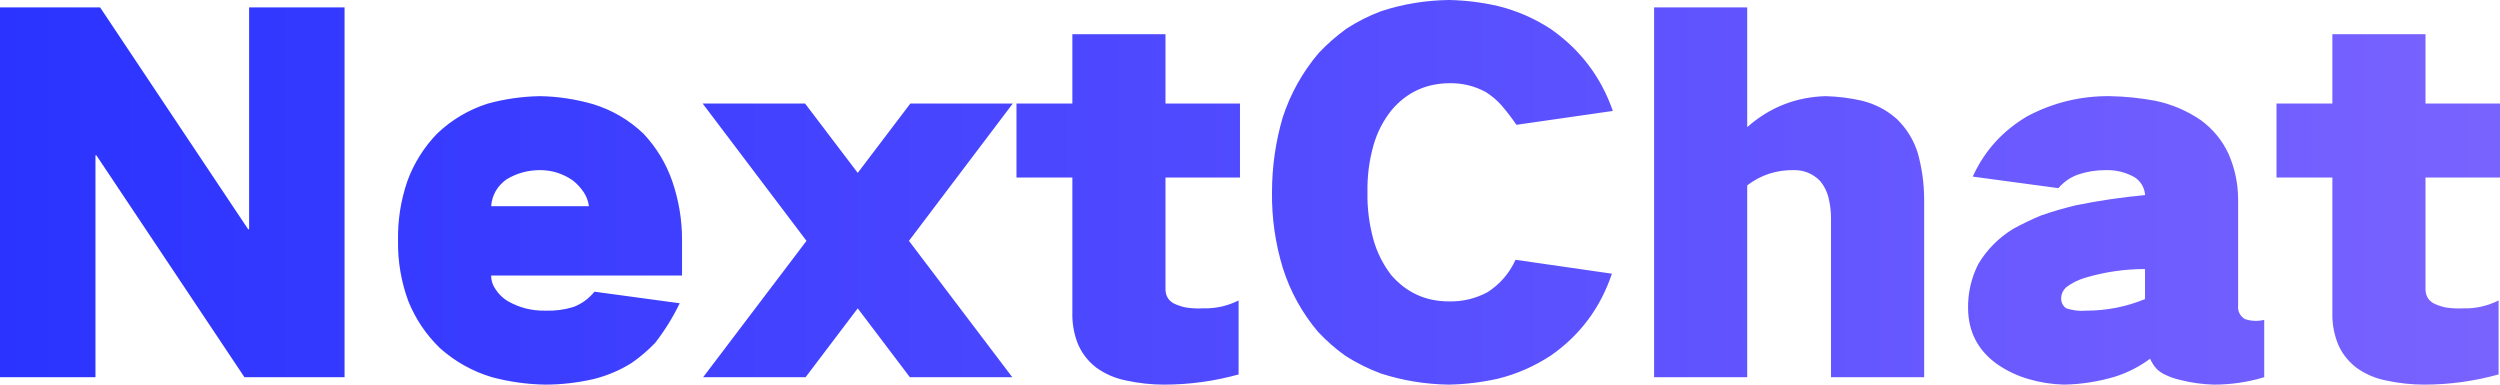
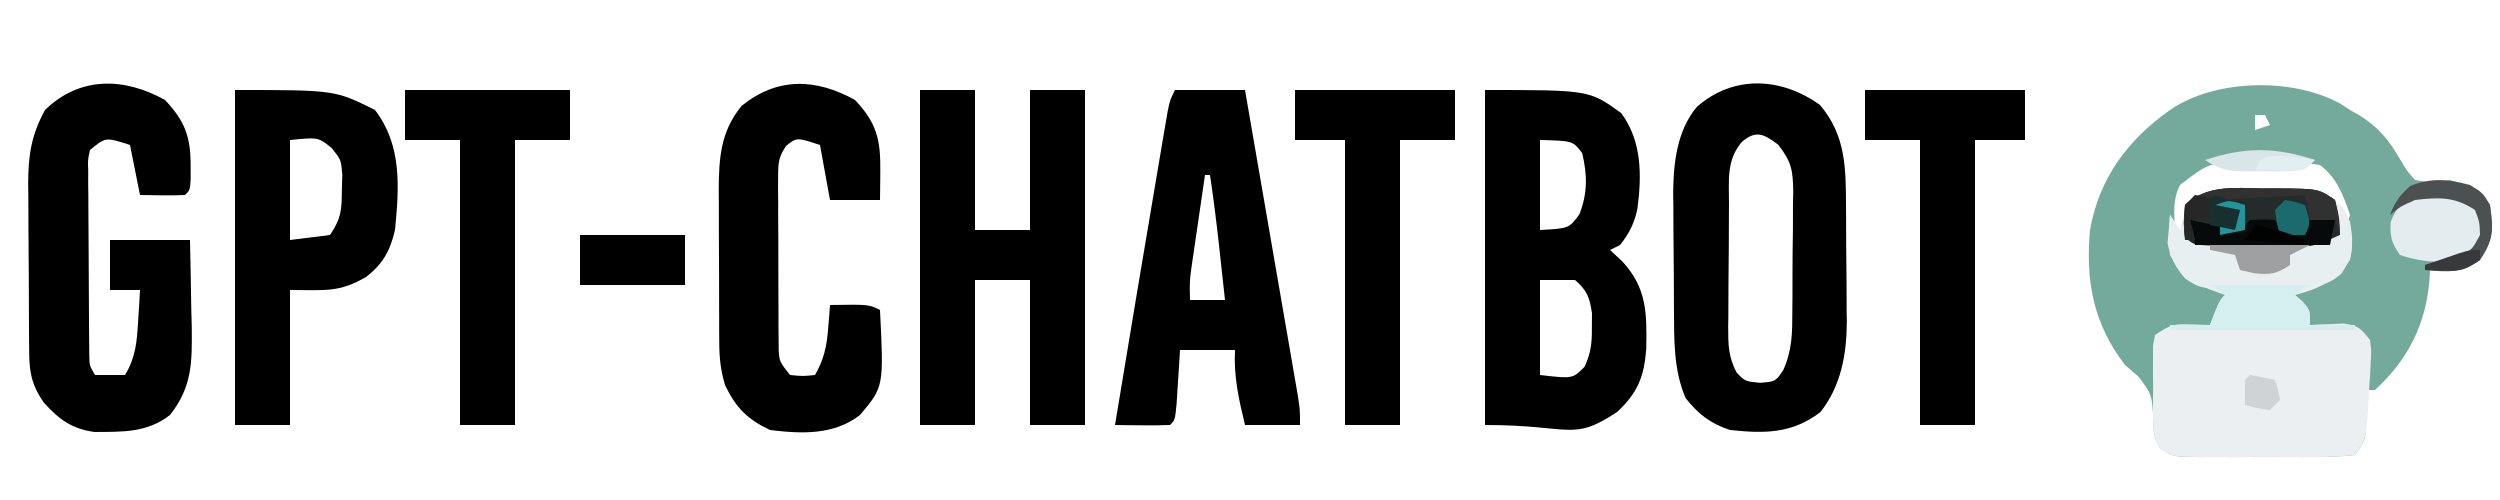
- <svg xmlns="http://www.w3.org/2000/svg" width="130" height="20" viewBox="0 0 130 20" fill="none">
-   <path fill-rule="evenodd" clip-rule="evenodd" d="M66.701 6.106C66.33 7.372 66.144 8.67 66.144 10C66.128 11.33 66.314 12.636 66.701 13.918C67.089 15.152 67.702 16.266 68.541 17.259C68.977 17.724 69.453 18.141 69.97 18.509C70.551 18.878 71.164 19.183 71.81 19.423C72.956 19.792 74.135 19.984 75.345 20C76.201 19.984 77.056 19.88 77.912 19.687C78.88 19.447 79.792 19.046 80.648 18.485C82.165 17.428 83.222 16.009 83.82 14.231L78.808 13.509C78.485 14.215 78 14.776 77.355 15.192C76.725 15.529 76.055 15.689 75.345 15.673C74.135 15.673 73.134 15.216 72.343 14.303C71.923 13.758 71.616 13.149 71.423 12.476C71.197 11.659 71.092 10.833 71.108 10C71.092 9.167 71.197 8.349 71.423 7.548C71.616 6.875 71.931 6.266 72.367 5.721C73.142 4.808 74.135 4.343 75.345 4.327C76.023 4.311 76.661 4.463 77.258 4.784C77.565 4.976 77.839 5.208 78.081 5.481C78.356 5.801 78.614 6.138 78.856 6.49L83.868 5.769C83.255 4.006 82.181 2.588 80.648 1.514C79.792 0.954 78.872 0.553 77.887 0.312C77.048 0.12 76.201 0.016 75.345 0C74.135 0.016 72.964 0.208 71.834 0.577C71.189 0.817 70.583 1.122 70.018 1.49C69.486 1.875 69.001 2.3 68.566 2.764C67.726 3.758 67.105 4.872 66.701 6.106ZM86.013 0.385H90.855V6.611C92.017 5.585 93.373 5.048 94.923 5C95.569 5.016 96.206 5.096 96.836 5.24C97.53 5.417 98.135 5.737 98.652 6.202C99.152 6.699 99.507 7.276 99.717 7.933C99.943 8.734 100.056 9.551 100.056 10.385V19.615H95.213V11.346C95.213 10.977 95.165 10.601 95.068 10.216C94.987 9.928 94.85 9.663 94.657 9.423C94.285 9.038 93.833 8.846 93.301 8.846C92.381 8.83 91.565 9.095 90.855 9.639V19.615H86.013V0.385ZM121.283 5.385H118.378V9.231H121.283V16.226C121.267 16.755 121.348 17.267 121.526 17.764C121.719 18.293 122.05 18.742 122.518 19.11C122.986 19.447 123.503 19.671 124.068 19.784C124.73 19.928 125.392 20 126.053 20C127.361 20 128.652 19.824 129.927 19.471V15.625C129.346 15.913 128.733 16.05 128.087 16.034C127.781 16.05 127.474 16.034 127.167 15.986C126.941 15.937 126.731 15.865 126.538 15.769C126.263 15.609 126.126 15.361 126.126 15.024V9.231H130V5.385H126.126V1.779H121.283V5.385ZM107.449 16.034C107.255 15.905 107.167 15.713 107.183 15.457C107.199 15.264 107.28 15.096 107.425 14.952C107.715 14.728 108.046 14.559 108.418 14.447C109.434 14.143 110.476 13.99 111.541 13.99V15.553C110.556 15.954 109.539 16.154 108.49 16.154C108.135 16.186 107.788 16.146 107.449 16.034ZM102.873 13.726C102.502 14.463 102.324 15.24 102.34 16.058C102.356 17.244 102.841 18.189 103.793 18.894C104.309 19.263 104.874 19.535 105.488 19.712C106.085 19.888 106.698 19.984 107.328 20C108.216 19.984 109.095 19.848 109.967 19.591C110.629 19.383 111.242 19.07 111.807 18.654C111.888 18.846 112.001 19.022 112.146 19.183C112.259 19.295 112.396 19.391 112.558 19.471C112.816 19.599 113.091 19.695 113.381 19.76C113.946 19.904 114.527 19.984 115.124 20C116.012 20 116.884 19.872 117.739 19.615V16.635C117.384 16.715 117.045 16.699 116.722 16.587C116.464 16.41 116.351 16.17 116.383 15.865V10.385C116.383 9.551 116.214 8.75 115.875 7.981C115.552 7.292 115.076 6.715 114.446 6.25C113.72 5.753 112.929 5.417 112.074 5.24C111.299 5.096 110.516 5.016 109.725 5C108.208 4.984 106.779 5.329 105.439 6.034C104.148 6.787 103.196 7.837 102.582 9.183L107.037 9.784C107.312 9.463 107.643 9.231 108.03 9.087C108.498 8.926 108.982 8.846 109.483 8.846C110.016 8.83 110.516 8.95 110.984 9.207C111.307 9.415 111.493 9.712 111.541 10.096V10.144C110.33 10.257 109.136 10.433 107.957 10.673C107.344 10.817 106.739 10.994 106.142 11.202C105.641 11.41 105.157 11.643 104.689 11.899C103.93 12.364 103.325 12.973 102.873 13.726ZM52.857 5.385H55.763V1.779H60.605V5.385H64.479V9.231H60.605V15.024C60.605 15.361 60.742 15.609 61.017 15.769C61.211 15.865 61.42 15.937 61.646 15.986C61.953 16.034 62.26 16.05 62.566 16.034C63.212 16.05 63.826 15.913 64.407 15.625V19.471C63.132 19.824 61.84 20 60.533 20C59.871 20 59.209 19.928 58.547 19.784C57.982 19.671 57.466 19.447 56.998 19.11C56.529 18.742 56.199 18.293 56.005 17.764C55.827 17.267 55.747 16.755 55.763 16.226V9.231H52.857V5.385ZM41.865 5.385H36.539L41.938 12.524L36.563 19.615H41.89L44.602 16.034L47.313 19.615H52.64L47.265 12.524L52.664 5.385H47.337L44.602 8.99L41.865 5.385ZM20.697 12.5C20.68 11.442 20.842 10.417 21.181 9.423C21.52 8.494 22.036 7.668 22.73 6.947C23.489 6.226 24.369 5.705 25.37 5.385C26.257 5.144 27.161 5.016 28.081 5C29.001 5.016 29.913 5.152 30.817 5.409C31.818 5.713 32.698 6.226 33.457 6.947C34.135 7.668 34.635 8.494 34.958 9.423C35.297 10.417 35.466 11.426 35.466 12.452V14.327H25.539C25.539 14.583 25.612 14.816 25.757 15.024C25.918 15.28 26.128 15.489 26.387 15.649C27 16.002 27.662 16.17 28.372 16.154C28.872 16.17 29.357 16.106 29.825 15.961C30.244 15.801 30.608 15.537 30.914 15.168L35.345 15.769C34.99 16.506 34.562 17.195 34.062 17.837C33.691 18.221 33.287 18.566 32.851 18.87C32.238 19.255 31.576 19.535 30.866 19.712C30.026 19.904 29.187 20 28.348 20C27.412 19.984 26.491 19.856 25.587 19.615C24.57 19.311 23.667 18.806 22.876 18.101C22.149 17.396 21.601 16.578 21.229 15.649C20.858 14.639 20.68 13.59 20.697 12.5ZM30.624 10.721C30.591 10.465 30.503 10.224 30.357 10C30.196 9.76 30.002 9.551 29.776 9.375C29.26 9.022 28.695 8.846 28.081 8.846C27.452 8.846 26.871 9.006 26.338 9.327C25.854 9.68 25.587 10.144 25.539 10.721H30.624ZM5.206 0.385H0V19.615H4.964V8.077H5.012L12.712 19.615H17.917V0.385H12.954V11.923H12.905L5.206 0.385Z" fill="url(#paint0_linear_454_19662)" />
-   <defs>
-     <linearGradient id="paint0_linear_454_19662" x1="0" y1="10" x2="130.143" y2="10" gradientUnits="userSpaceOnUse">
-       <stop stop-color="#2A33FF" />
-       <stop offset="0.997" stop-color="#7963FF" />
-     </linearGradient>
-   </defs>
+ <svg xmlns="http://www.w3.org/2000/svg" version="1.1" width="500" height="100">
+   <path d="M0 0 C0.598 0.392 1.196 0.784 1.812 1.188 C2.741 1.713 2.741 1.713 3.688 2.25 C7.523 4.631 9.508 7.121 11.812 11 C13.187 13.35 13.187 13.35 14.812 15.188 C18.355 15.771 18.355 15.771 21.812 15.188 C25.173 16.18 27.904 17.174 29.812 20.188 C30.448 25.11 30.58 27.071 27.75 31.188 C24.166 33.628 22.063 33.604 17.812 33.188 C17.787 33.744 17.761 34.301 17.734 34.875 C17.068 43.845 13.509 51.065 6.812 57.188 C6.152 57.188 5.492 57.188 4.812 57.188 C4.836 57.875 4.859 58.562 4.883 59.27 C4.901 60.171 4.919 61.072 4.938 62 C4.961 62.893 4.984 63.787 5.008 64.707 C4.812 67.188 4.812 67.188 2.812 70.188 C0.01 70.492 -2.567 70.608 -5.371 70.586 C-6.182 70.589 -6.994 70.592 -7.83 70.595 C-9.547 70.597 -11.264 70.591 -12.982 70.579 C-15.611 70.563 -18.24 70.578 -20.869 70.598 C-22.536 70.596 -24.204 70.592 -25.871 70.586 C-26.659 70.592 -27.446 70.598 -28.258 70.604 C-33.685 70.534 -33.685 70.534 -36.186 68.807 C-37.553 66.596 -37.523 64.896 -37.562 62.312 C-37.865 58.034 -37.865 58.034 -40.438 54.562 C-41.345 53.779 -42.252 52.995 -43.188 52.188 C-49.527 43.897 -51.093 35.493 -50.188 25.188 C-48.376 14.879 -42.673 7.163 -34.188 1.188 C-25.199 -5.05 -9.51 -5.349 0 0 Z M-17.188 2.188 C-17.188 3.178 -17.188 4.168 -17.188 5.188 C-16.198 4.857 -15.207 4.527 -14.188 4.188 C-14.518 3.527 -14.848 2.868 -15.188 2.188 C-15.848 2.188 -16.508 2.188 -17.188 2.188 Z M-32.188 16.188 C-33.694 19.201 -33.365 21.87 -33.188 25.188 C-32.528 25.848 -31.867 26.508 -31.188 27.188 C-31.105 26.074 -31.023 24.96 -30.938 23.812 C-30.188 20.188 -30.188 20.188 -28.446 18.975 C-25.924 18.095 -23.976 17.944 -21.309 17.957 C-19.927 17.96 -19.927 17.96 -18.518 17.963 C-17.563 17.975 -16.608 17.987 -15.625 18 C-14.667 18.001 -13.708 18.001 -12.721 18.002 C-5.61 18.047 -5.61 18.047 -2.188 19.188 C-1 22.75 -1 22.75 -0.188 26.188 C1.156 24.594 1.156 24.594 1.812 22.188 C0.48 18.191 -0.801 14.789 -4.188 12.188 C-7.948 11.547 -11.754 11.724 -15.562 11.75 C-16.604 11.73 -17.646 11.71 -18.719 11.689 C-26.304 11.668 -26.304 11.668 -32.188 16.188 Z " fill="#74AA9C" transform="translate(468.1875,20.8125)" />
+   <path d="M0 0 C0.917 -0.003 1.833 -0.005 2.777 -0.008 C4.202 0.004 4.202 0.004 5.656 0.016 C6.606 0.008 7.556 0 8.535 -0.008 C9.91 -0.004 9.91 -0.004 11.312 0 C12.146 0.002 12.979 0.005 13.838 0.007 C17.252 0.388 19.409 1.572 21.906 3.891 C23.715 7.327 23.945 10.523 23.156 14.266 C20.08 18.427 17.121 19.995 12.156 21.266 C12.651 21.699 13.146 22.132 13.656 22.578 C15.156 24.266 15.156 24.266 15.156 27.266 C16.079 27.213 16.079 27.213 17.02 27.16 C17.828 27.133 18.636 27.106 19.469 27.078 C20.67 27.026 20.67 27.026 21.895 26.973 C24.737 27.341 25.42 28.023 27.156 30.266 C27.437 32.395 27.437 32.395 27.301 34.828 C27.255 35.707 27.209 36.586 27.162 37.492 C27.098 38.407 27.034 39.323 26.969 40.266 C26.924 41.181 26.88 42.096 26.834 43.039 C26.429 49.856 26.429 49.856 24.156 53.266 C21.354 53.57 18.777 53.686 15.973 53.664 C15.161 53.667 14.35 53.67 13.514 53.673 C11.797 53.675 10.079 53.669 8.362 53.657 C5.732 53.641 3.104 53.657 0.475 53.676 C-1.193 53.674 -2.86 53.67 -4.527 53.664 C-5.709 53.673 -5.709 53.673 -6.914 53.682 C-12.277 53.613 -12.277 53.613 -14.839 52.042 C-16.149 49.727 -16.232 48.106 -16.242 45.449 C-16.246 44.52 -16.25 43.592 -16.254 42.635 C-16.242 41.667 -16.231 40.7 -16.219 39.703 C-16.23 38.732 -16.242 37.761 -16.254 36.76 C-16.25 35.832 -16.246 34.905 -16.242 33.949 C-16.239 33.099 -16.235 32.249 -16.232 31.373 C-16.04 30.33 -16.04 30.33 -15.844 29.266 C-12.755 27.206 -12.134 27.027 -8.656 27.141 C-7.398 27.182 -6.14 27.223 -4.844 27.266 C-4.534 26.461 -4.225 25.657 -3.906 24.828 C-2.844 22.266 -2.844 22.266 -1.844 21.266 C-2.916 20.874 -3.989 20.482 -5.094 20.078 C-8.789 18.459 -10.837 16.877 -12.844 13.266 C-13.157 10.505 -13.033 8.06 -12.844 5.266 C-11.854 6.751 -11.854 6.751 -10.844 8.266 C-10.596 7.317 -10.349 6.368 -10.094 5.391 C-8.844 2.266 -8.844 2.266 -7.068 1.087 C-4.571 0.165 -2.659 0.007 0 0 Z " fill="#EBEFF2" transform="translate(446.8438,37.73438)" />
+   <path d="M0 0 C20.846 0 20.846 0 27.25 4.625 C31.4 10.257 31.361 17.048 30.484 23.762 C29.862 26.639 28.846 28.711 27 31 C26.34 31.33 25.68 31.66 25 32 C25.784 32.722 26.567 33.444 27.375 34.188 C32.427 39.6 32.379 44.691 32.25 51.832 C31.818 57.305 30.56 60.554 26.438 64.375 C17.375 70.417 17.436 67 0 67 C0 44.89 0 22.78 0 0 Z M11 10 C11 15.94 11 21.88 11 28 C16.795 27.683 16.795 27.683 18.875 24.875 C20.537 20.629 20.482 17.036 19.438 12.625 C17.577 10.168 17.577 10.168 11 10 Z M11 38 C11 44.27 11 50.54 11 57 C17.54 57.763 17.54 57.763 19.914 55.344 C21.207 52.554 21.4 50.569 21.375 47.5 C21.383 46.562 21.39 45.623 21.398 44.656 C20.92 41.469 20.449 40.119 18 38 C15.69 38 13.38 38 11 38 Z " fill="#000000" transform="translate(297,18)" />
+   <path d="M0 0 C3.63 0 7.26 0 11 0 C11 9.24 11 18.48 11 28 C14.63 28 18.26 28 22 28 C22 18.76 22 9.52 22 0 C25.63 0 29.26 0 33 0 C33 22.11 33 44.22 33 67 C29.37 67 25.74 67 22 67 C22 57.43 22 47.86 22 38 C18.37 38 14.74 38 11 38 C11 47.57 11 57.14 11 67 C7.37 67 3.74 67 0 67 C0 44.89 0 22.78 0 0 Z " fill="#000000" transform="translate(184,18)" />
+   <path d="M0 0 C5.27 6.215 5.16 12.825 5.203 20.582 C5.209 21.396 5.215 22.209 5.22 23.048 C5.23 24.763 5.236 26.478 5.24 28.194 C5.25 30.794 5.281 33.394 5.312 35.994 C5.319 37.669 5.324 39.344 5.328 41.02 C5.34 41.785 5.353 42.551 5.366 43.341 C5.339 49.864 4.197 56.236 0.062 61.438 C-5.619 65.742 -11.042 65.738 -18 65 C-21.851 63.755 -24.348 61.826 -26.875 58.625 C-29.272 53.033 -29.171 47.182 -29.203 41.199 C-29.209 40.363 -29.215 39.528 -29.22 38.666 C-29.23 36.904 -29.236 35.142 -29.24 33.379 C-29.25 30.706 -29.281 28.034 -29.312 25.361 C-29.319 23.641 -29.324 21.92 -29.328 20.199 C-29.34 19.411 -29.353 18.624 -29.366 17.812 C-29.342 11.799 -28.641 5.12 -24.619 0.368 C-17.274 -6.088 -7.716 -5.543 0 0 Z M-15.625 7.375 C-18.788 11.113 -18.18 15.144 -18.203 19.805 C-18.209 20.68 -18.215 21.556 -18.22 22.458 C-18.23 24.312 -18.236 26.167 -18.24 28.021 C-18.25 30.857 -18.281 33.692 -18.312 36.527 C-18.319 38.328 -18.324 40.129 -18.328 41.93 C-18.34 42.778 -18.353 43.626 -18.366 44.499 C-18.352 48.028 -18.33 50.373 -16.667 53.532 C-14.982 55.268 -14.982 55.268 -12 55.562 C-8.903 55.311 -8.903 55.311 -7.342 53.018 C-5.547 48.982 -5.532 45.527 -5.531 41.156 C-5.524 40.31 -5.516 39.463 -5.508 38.59 C-5.497 36.805 -5.495 35.02 -5.499 33.235 C-5.5 30.508 -5.458 27.785 -5.414 25.059 C-5.409 23.32 -5.406 21.582 -5.406 19.844 C-5.39 19.032 -5.373 18.221 -5.357 17.384 C-5.409 13.102 -5.647 11.459 -8.35 7.947 C-11.226 5.834 -12.719 4.916 -15.625 7.375 Z " fill="#000000" transform="translate(364,21)" />
+   <path d="M0 0 C3.996 4.206 5.142 7.403 5.125 13.125 C5.129 14.459 5.129 14.459 5.133 15.82 C5 18 5 18 4 19 C0.997 19.142 -1.992 19.042 -5 19 C-5.66 15.7 -6.32 12.4 -7 9 C-11.882 7.411 -11.882 7.411 -15 10 C-15.443 11.917 -15.443 11.917 -15.356 14.143 C-15.359 14.997 -15.362 15.851 -15.366 16.731 C-15.353 17.655 -15.341 18.579 -15.328 19.531 C-15.326 20.478 -15.324 21.425 -15.322 22.401 C-15.316 24.405 -15.302 26.409 -15.281 28.413 C-15.25 31.487 -15.24 34.562 -15.234 37.637 C-15.225 39.581 -15.215 41.525 -15.203 43.469 C-15.197 44.855 -15.197 44.855 -15.19 46.269 C-15.181 47.123 -15.171 47.977 -15.161 48.857 C-15.151 49.988 -15.151 49.988 -15.14 51.141 C-15.111 53.094 -15.111 53.094 -14 55 C-12.02 55 -10.04 55 -8 55 C-5.849 51.468 -5.62 48.337 -5.375 44.25 C-5.3 43.08 -5.225 41.909 -5.148 40.703 C-5.099 39.811 -5.05 38.919 -5 38 C-6.98 38 -8.96 38 -11 38 C-11 34.7 -11 31.4 -11 28 C-5.72 28 -0.44 28 5 28 C5.108 32.521 5.187 37.04 5.25 41.562 C5.284 42.839 5.317 44.116 5.352 45.432 C5.425 52.487 5.443 57.358 1 63 C-3.631 66.589 -8.464 66.355 -14.098 66.398 C-18.654 65.773 -21.216 63.871 -24.25 60.5 C-26.62 57.115 -27.126 54.577 -27.161 50.548 C-27.171 49.65 -27.18 48.752 -27.19 47.826 C-27.194 46.857 -27.199 45.889 -27.203 44.891 C-27.209 43.89 -27.215 42.89 -27.22 41.86 C-27.23 39.742 -27.236 37.623 -27.24 35.505 C-27.25 32.276 -27.281 29.049 -27.312 25.82 C-27.319 23.76 -27.324 21.701 -27.328 19.641 C-27.34 18.68 -27.353 17.719 -27.366 16.73 C-27.347 11.035 -26.748 7.023 -24 2 C-17.081 -4.742 -8.214 -4.581 0 0 Z " fill="#000000" transform="translate(33,20)" />
+   <path d="M0 0 C4.62 0 9.24 0 14 0 C15.437 8.292 16.872 16.585 18.303 24.878 C18.967 28.729 19.633 32.58 20.3 36.43 C20.944 40.145 21.586 43.86 22.226 47.576 C22.471 48.994 22.716 50.412 22.963 51.83 C23.308 53.815 23.649 55.799 23.99 57.784 C24.186 58.915 24.381 60.045 24.582 61.21 C25 64 25 64 25 67 C21.37 67 17.74 67 14 67 C12.754 61.861 11.727 57.321 12 52 C8.37 52 4.74 52 1 52 C0.939 52.999 0.879 53.998 0.816 55.027 C0.733 56.318 0.649 57.608 0.562 58.938 C0.481 60.225 0.4 61.513 0.316 62.84 C0 66 0 66 -1 67 C-2.853 67.072 -4.708 67.084 -6.562 67.062 C-8.08 67.049 -8.08 67.049 -9.629 67.035 C-10.411 67.024 -11.194 67.012 -12 67 C-9.092 49.453 -6.177 31.908 -3.188 14.375 C-2.981 13.15 -2.775 11.925 -2.562 10.663 C-2.37 9.545 -2.178 8.426 -1.98 7.273 C-1.814 6.298 -1.648 5.323 -1.477 4.318 C-1 2 -1 2 0 0 Z M6 17 C5.495 20.416 4.997 23.833 4.5 27.25 C4.357 28.218 4.214 29.186 4.066 30.184 C3.931 31.118 3.796 32.053 3.656 33.016 C3.531 33.874 3.405 34.733 3.275 35.618 C2.923 38.263 2.923 38.263 3 42 C5.31 42 7.62 42 10 42 C9.689 39.146 9.376 36.292 9.062 33.438 C8.975 32.638 8.888 31.838 8.799 31.014 C8.282 26.327 7.695 21.663 7 17 C6.67 17 6.34 17 6 17 Z " fill="#000000" transform="translate(235,18)" />
+   <path d="M0 0 C4.368 4.598 5.129 7.969 5.062 14.188 C5.053 15.274 5.044 16.361 5.035 17.48 C5.024 18.312 5.012 19.143 5 20 C1.7 20 -1.6 20 -5 20 C-5.66 16.37 -6.32 12.74 -7 9 C-11.642 7.461 -11.642 7.461 -13.789 9.184 C-15.228 11.343 -15.375 12.478 -15.372 15.057 C-15.379 15.868 -15.385 16.679 -15.391 17.514 C-15.382 18.386 -15.373 19.258 -15.363 20.156 C-15.364 21.055 -15.364 21.954 -15.365 22.88 C-15.362 24.779 -15.353 26.679 -15.336 28.579 C-15.313 31.489 -15.316 34.398 -15.322 37.309 C-15.317 39.154 -15.31 40.999 -15.301 42.844 C-15.302 43.716 -15.303 44.588 -15.304 45.486 C-15.294 46.297 -15.284 47.108 -15.275 47.943 C-15.27 48.656 -15.265 49.369 -15.261 50.103 C-15.095 52.33 -15.095 52.33 -13 55 C-10.416 55.25 -10.416 55.25 -8 55 C-6.207 51.881 -5.657 49.323 -5.375 45.75 C-5.3 44.858 -5.225 43.966 -5.148 43.047 C-5.099 42.371 -5.05 41.696 -5 41 C2.75 40.875 2.75 40.875 5 42 C5.767 57.355 5.767 57.355 1 63 C-4.226 67.05 -10.676 66.781 -17 66 C-21.539 63.85 -23.853 61.521 -26 57 C-26.833 54.209 -27.13 51.708 -27.145 48.802 C-27.155 47.575 -27.155 47.575 -27.165 46.323 C-27.166 45.447 -27.167 44.571 -27.168 43.668 C-27.171 42.758 -27.175 41.848 -27.178 40.91 C-27.183 38.986 -27.185 37.062 -27.185 35.138 C-27.187 32.209 -27.206 29.279 -27.225 26.35 C-27.228 24.477 -27.23 22.604 -27.23 20.73 C-27.238 19.86 -27.245 18.99 -27.252 18.094 C-27.228 11.689 -26.9 6.311 -22.688 1.188 C-15.58 -4.598 -7.835 -4.37 0 0 Z " fill="#000000" transform="translate(171,20)" />
+   <path d="M0 0 C20 0 20 0 28 4 C33.42 11.045 32.838 19.515 32 28 C31.031 32.144 29.624 34.724 26.27 37.359 C20.781 40.558 18.119 40 11 40 C11 48.91 11 57.82 11 67 C7.37 67 3.74 67 0 67 C0 44.89 0 22.78 0 0 Z M11 10 C11 16.6 11 23.2 11 30 C14.96 29.505 14.96 29.505 19 29 C21.279 25.581 21.325 24.097 21.375 20.062 C21.403 19.022 21.432 17.982 21.461 16.91 C21.204 13.927 21.204 13.927 19.352 11.621 C16.653 9.432 16.653 9.432 11 10 Z " fill="#000000" transform="translate(47,18)" />
+   <path d="M0 0 C10.89 0 21.78 0 33 0 C33 3.3 33 6.6 33 10 C29.37 10 25.74 10 22 10 C22 28.81 22 47.62 22 67 C18.37 67 14.74 67 11 67 C11 48.19 11 29.38 11 10 C7.37 10 3.74 10 0 10 C0 6.7 0 3.4 0 0 Z " fill="#000000" transform="translate(81,18)" />
+   <path d="M0 0 C10.56 0 21.12 0 32 0 C32 3.3 32 6.6 32 10 C28.7 10 25.4 10 22 10 C22 28.81 22 47.62 22 67 C18.37 67 14.74 67 11 67 C11 48.19 11 29.38 11 10 C7.37 10 3.74 10 0 10 C0 6.7 0 3.4 0 0 Z " fill="#000000" transform="translate(373,18)" />
+   <path d="M0 0 C10.56 0 21.12 0 32 0 C32 3.3 32 6.6 32 10 C28.37 10 24.74 10 21 10 C21 28.81 21 47.62 21 67 C17.37 67 13.74 67 10 67 C10 48.19 10 29.38 10 10 C6.7 10 3.4 10 0 10 C0 6.7 0 3.4 0 0 Z " fill="#000000" transform="translate(259,18)" />
+   <path d="M0 0 C0.946 -0.003 1.891 -0.006 2.865 -0.01 C11.137 0.055 11.137 0.055 14.438 2.312 C15.312 5.812 15.312 5.812 15.438 9.312 C13.438 11.312 13.438 11.312 10.764 11.555 C9.656 11.551 8.548 11.547 7.406 11.543 C5.602 11.54 5.602 11.54 3.762 11.537 C1.869 11.519 1.869 11.519 -0.062 11.5 C-1.955 11.499 -1.955 11.499 -3.887 11.498 C-13.282 11.453 -13.282 11.453 -15.562 10.312 C-15.875 7 -15.875 7 -15.562 3.312 C-11.116 -0.779 -5.672 -0.097 0 0 Z " fill="#252B2B" transform="translate(452.5625,37.6875)" />
+   <path d="M0 0 C0.99 1.485 0.99 1.485 2 3 C3.202 4.745 3.202 4.745 5 6 C7.756 6.447 7.756 6.447 10.875 6.363 C12.025 6.363 13.175 6.362 14.359 6.361 C15.561 6.345 16.762 6.329 18 6.312 C19.201 6.316 20.403 6.319 21.641 6.322 C28.193 6.528 28.193 6.528 34 4 C34.66 3.01 35.32 2.02 36 1 C36.597 8.046 36.597 8.046 34.293 11.727 C29.933 15.723 23.529 14.757 18 14.688 C16.824 14.715 15.649 14.743 14.438 14.771 C6.164 14.748 6.164 14.748 3.085 12.77 C1.142 10.6 0.106 8.507 -0.488 5.664 C-0.326 3.776 -0.163 1.888 0 0 Z " fill="#E8EFF1" transform="translate(434,43)" />
+   <path d="M0 0 C6.93 0 13.86 0 21 0 C21 3.3 21 6.6 21 10 C14.07 10 7.14 10 0 10 C0 6.7 0 3.4 0 0 Z " fill="#000000" transform="translate(116,47)" />
+   <path d="M0 0 C3.125 2.188 3.125 2.188 5 5 C5.075 8.14 4.487 9.412 2.5 11.812 C-2.114 14.004 -7.231 13.59 -12 12 C-13.684 9.642 -14.017 8.345 -13.875 5.438 C-11.624 -0.834 -5.887 -1.119 0 0 Z " fill="#E3ECEE" transform="translate(492,39)" />
+   <path d="M0 0 C6.6 0 13.2 0 20 0 C19.01 0.66 18.02 1.32 17 2 C17.495 2.433 17.99 2.866 18.5 3.312 C20 5 20 5 20 8 C22.97 8 25.94 8 29 8 C29 8.33 29 8.66 29 9 C16.79 9 4.58 9 -8 9 C-8 8.67 -8 8.34 -8 8 C-5.36 8 -2.72 8 0 8 C0.309 7.196 0.619 6.391 0.938 5.562 C2 3 2 3 3 2 C2.01 1.34 1.02 0.68 0 0 Z " fill="#D4EFF0" transform="translate(442,57)" />
+   <path d="M0 0 C0.722 0.144 1.444 0.289 2.188 0.438 C3.58 0.716 3.58 0.716 5 1 C5.887 1.227 6.774 1.454 7.688 1.688 C8.832 1.842 8.832 1.842 10 2 C10.66 1.34 11.32 0.68 12 0 C14.625 -0.125 14.625 -0.125 17 0 C17.33 0.66 17.66 1.32 18 2 C20.527 2.656 20.527 2.656 23 3 C23.33 2.01 23.66 1.02 24 0 C25.65 0 27.3 0 29 0 C28.67 1.65 28.34 3.3 28 5 C19.09 5 10.18 5 1 5 C0.67 3.35 0.34 1.7 0 0 Z " fill="#070A0A" transform="translate(438,44)" />
+   <path d="M0 0 C0.946 -0.003 1.891 -0.006 2.865 -0.01 C11.173 0.055 11.173 0.055 14.438 2.312 C15.188 5.938 15.188 5.938 15.438 9.312 C15.107 8.322 14.777 7.332 14.438 6.312 C12.787 6.312 11.137 6.312 9.438 6.312 C9.107 4.662 8.777 3.013 8.438 1.312 C2.498 1.643 -3.442 1.972 -9.562 2.312 C-9.893 3.632 -10.223 4.952 -10.562 6.312 C-11.883 6.312 -13.203 6.312 -14.562 6.312 C-14.232 7.633 -13.902 8.953 -13.562 10.312 C-14.223 10.312 -14.883 10.312 -15.562 10.312 C-15.875 7 -15.875 7 -15.562 3.312 C-11.116 -0.779 -5.672 -0.097 0 0 Z " fill="#313131" transform="translate(452.5625,37.6875)" />
+   <path d="M0 0 C2.562 1.562 2.562 1.562 4 4 C4.705 8.933 4.77 10.844 2 15 C-2.03 17.687 -4.239 17.403 -9 17 C-9 16.67 -9 16.34 -9 16 C-8.374 15.818 -7.747 15.636 -7.102 15.449 C-6.284 15.198 -5.467 14.946 -4.625 14.688 C-3.407 14.322 -3.407 14.322 -2.164 13.949 C0.332 13.086 0.332 13.086 2 10 C1.917 7.417 1.917 7.417 1 5 C-3.027 2.315 -6.269 2.428 -11 3 C-13.98 4.332 -13.98 4.332 -16 6 C-15.019 3.415 -14.029 2.025 -11.938 0.188 C-7.747 -1.506 -4.325 -1.162 0 0 Z " fill="#4D5050" transform="translate(494,37)" />
+   <path d="M0 0 C-2.618 2.618 -4.505 2.261 -8.072 2.273 C-9.243 2.262 -9.243 2.262 -10.438 2.25 C-11.602 2.262 -11.602 2.262 -12.791 2.273 C-16.701 2.26 -18.679 2.214 -22 0 C-14.116 -2.628 -7.884 -2.628 0 0 Z " fill="#D9E5E7" transform="translate(463,32)" />
+   <path d="M0 0 C6.6 0 13.2 0 20 0 C18.02 0.99 18.02 0.99 16 2 C16 2.66 16 3.32 16 4 C13.241 5.804 12.11 6.013 8.75 5.625 C7.843 5.419 6.935 5.213 6 5 C5.67 4.01 5.34 3.02 5 2 C3.35 1.67 1.7 1.34 0 1 C0 0.67 0 0.34 0 0 Z " fill="#9E9FA1" transform="translate(442,49)" />
+   <path d="M0 0 C1.675 0.286 3.344 0.618 5 1 C5.625 2.875 5.625 2.875 6 5 C5.34 5.66 4.68 6.32 4 7 C1.375 6.625 1.375 6.625 -1 6 C-1.043 4.334 -1.041 2.666 -1 1 C-0.67 0.67 -0.34 0.34 0 0 Z " fill="#CFD3D6" transform="translate(450,75)" />
+   <path d="M0 0 C2.125 0.375 2.125 0.375 4 1 C5.125 4.75 5.125 4.75 4 7 C2.35 7 0.7 7 -1 7 C-1.625 4.625 -1.625 4.625 -2 2 C-1.34 1.34 -0.68 0.68 0 0 Z " fill="#1B6B6E" transform="translate(457,40)" />
+   <path d="M0 0 C2.125 0.375 2.125 0.375 4 1 C3.67 2.32 3.34 3.64 3 5 C1.68 5 0.36 5 -1 5 C-0.67 6.32 -0.34 7.64 0 9 C-0.66 9 -1.32 9 -2 9 C-2.125 5.625 -2.125 5.625 -2 2 C-1.34 1.34 -0.68 0.68 0 0 Z " fill="#272727" transform="translate(439,39)" />
+   <path d="M0 0 C-2 2 -2 2 -4.383 2.195 C-5.288 2.172 -6.193 2.149 -7.125 2.125 C-8.49 2.098 -8.49 2.098 -9.883 2.07 C-10.581 2.047 -11.28 2.024 -12 2 C-11 0 -11 0 -9.375 -0.688 C-6.126 -1.115 -3.212 -0.556 0 0 Z " fill="#E3EEF0" transform="translate(463,32)" />
+   <path d="M0 0 C3.558 0.61 6.683 1.578 10 3 C10 3.33 10 3.66 10 4 C6.04 3.67 2.08 3.34 -2 3 C-1.34 2.01 -0.68 1.02 0 0 Z " fill="#030203" transform="translate(451,45)" />
+   <path d="M0 0 C0 1.65 0 3.3 0 5 C-1.65 5.33 -3.3 5.66 -5 6 C-5 5.01 -5 4.02 -5 3 C-4.01 3.33 -3.02 3.66 -2 4 C-1.67 3.01 -1.34 2.02 -1 1 C-1.66 1 -2.32 1 -3 1 C-3.33 1.66 -3.66 2.32 -4 3 C-4.66 2.67 -5.32 2.34 -6 2 C-6 1.34 -6 0.68 -6 0 C-3.509 -1.245 -2.589 -0.777 0 0 Z " fill="#23959A" transform="translate(449,41)" />
+   <path d="M0 0 C0.99 0.33 1.98 0.66 3 1 C2.01 1.33 1.02 1.66 0 2 C1.65 2.33 3.3 2.66 5 3 C4.67 4.32 4.34 5.64 4 7 C2.35 6.67 0.7 6.34 -1 6 C-1.043 4.334 -1.041 2.666 -1 1 C-0.67 0.67 -0.34 0.34 0 0 Z " fill="#182F2F" transform="translate(443,39)" />
+   <path d="M0 0 C0 0.66 0 1.32 0 2 C-3.089 4.059 -3.709 4.239 -7.188 4.125 C-9.075 4.063 -9.075 4.063 -11 4 C-11 3.67 -11 3.34 -11 3 C-9.543 2.496 -8.084 1.997 -6.625 1.5 C-5.813 1.222 -5.001 0.943 -4.164 0.656 C-2 0 -2 0 0 0 Z " fill="#37393A" transform="translate(496,50)" />
+   <path d="" fill="#848E8E" transform="translate(0,0)" />
</svg>
